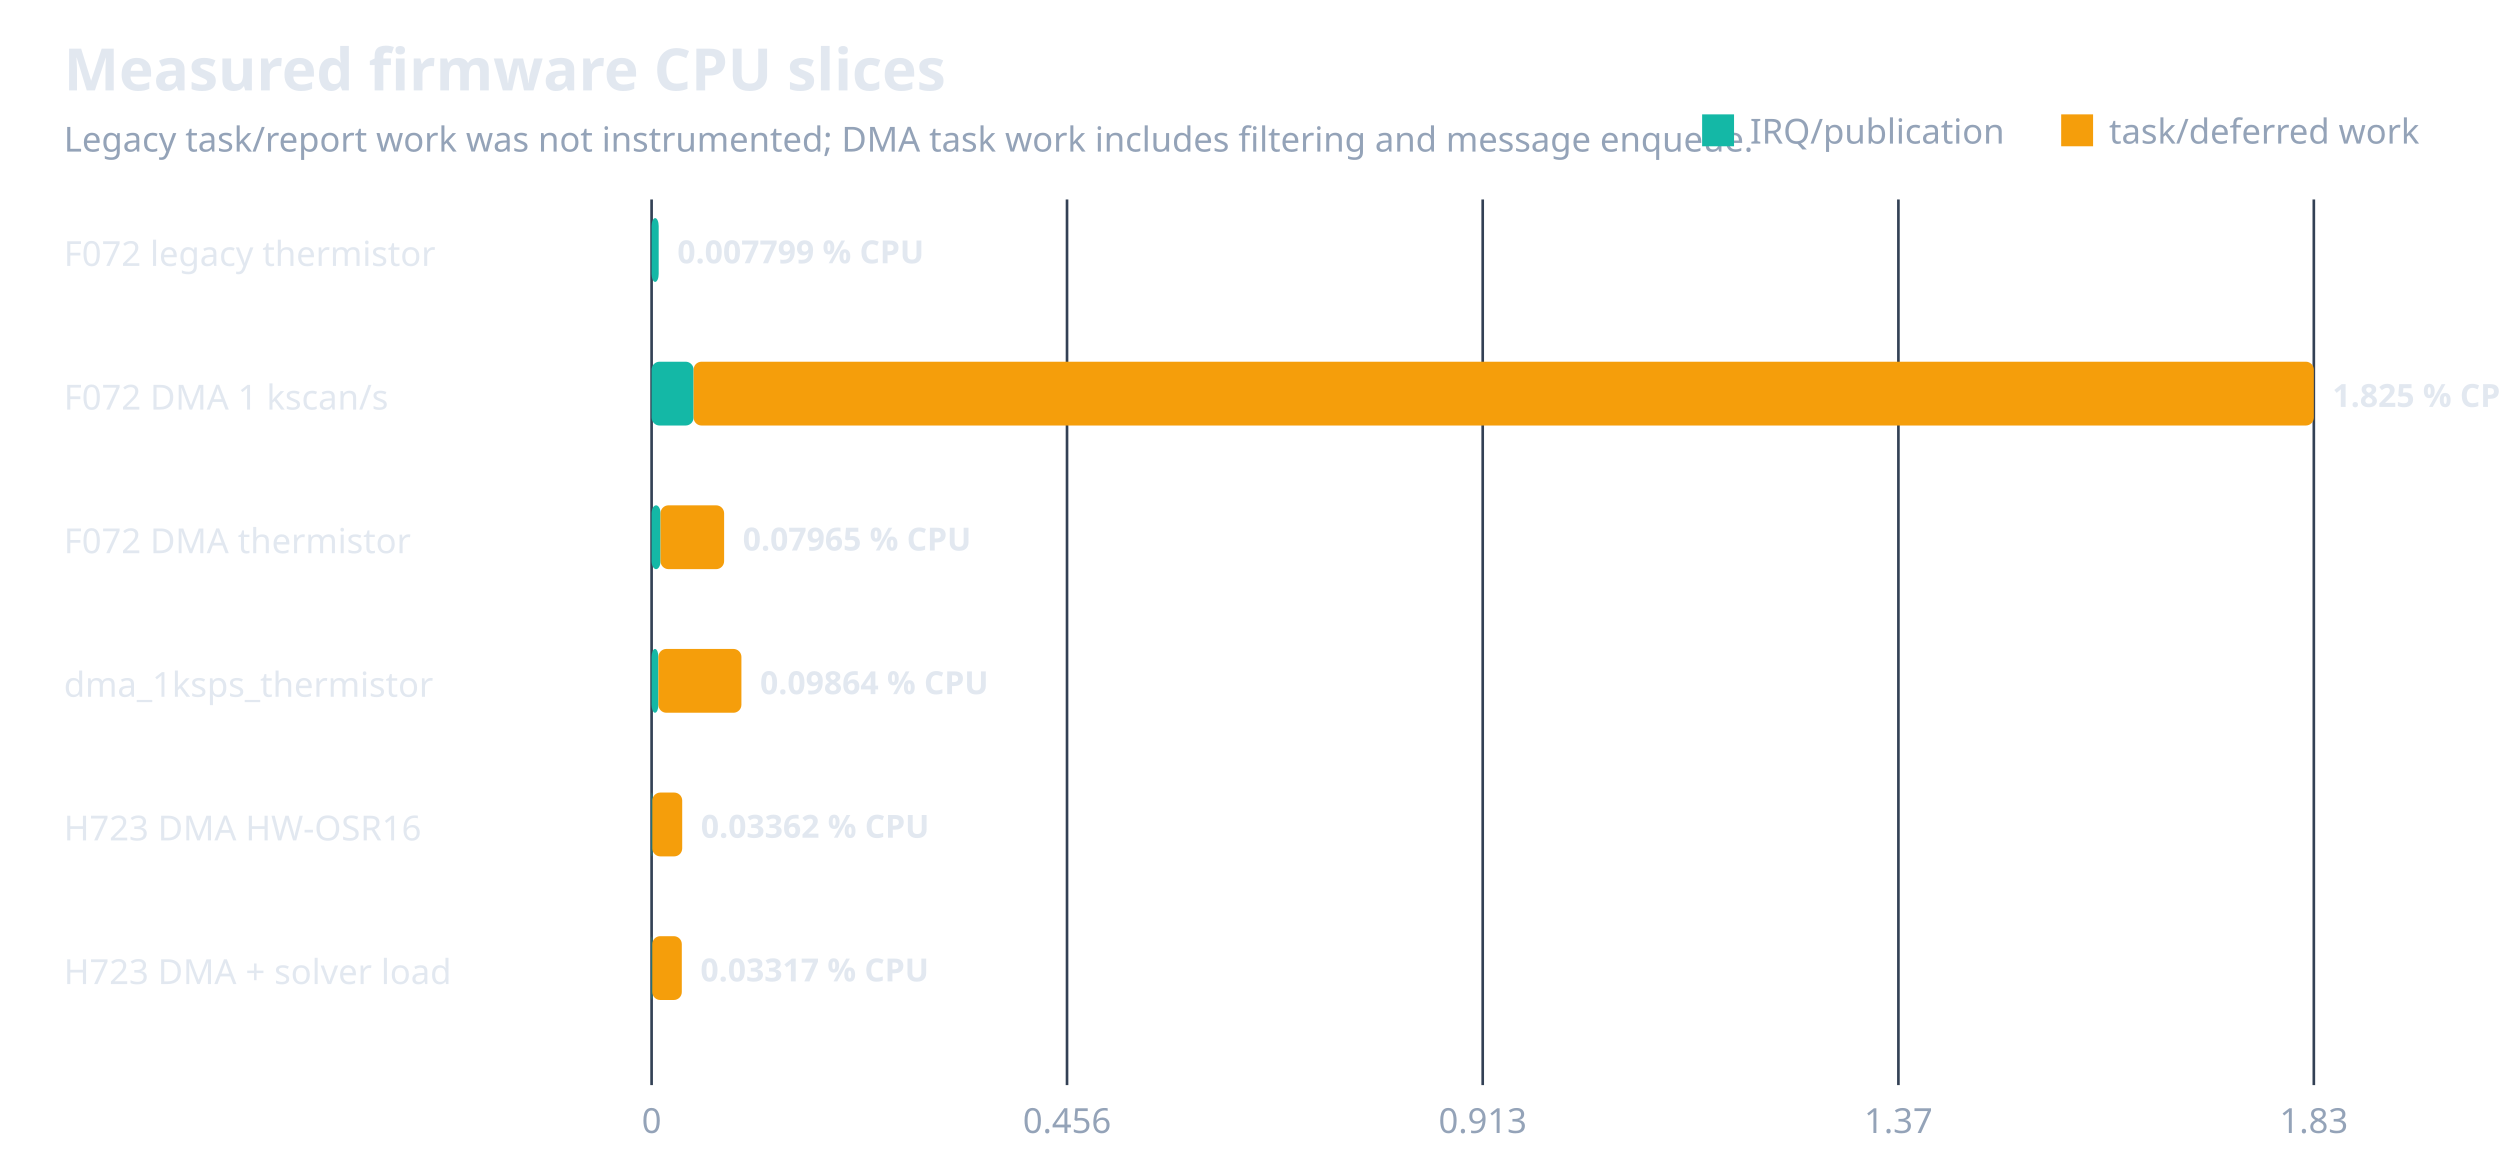
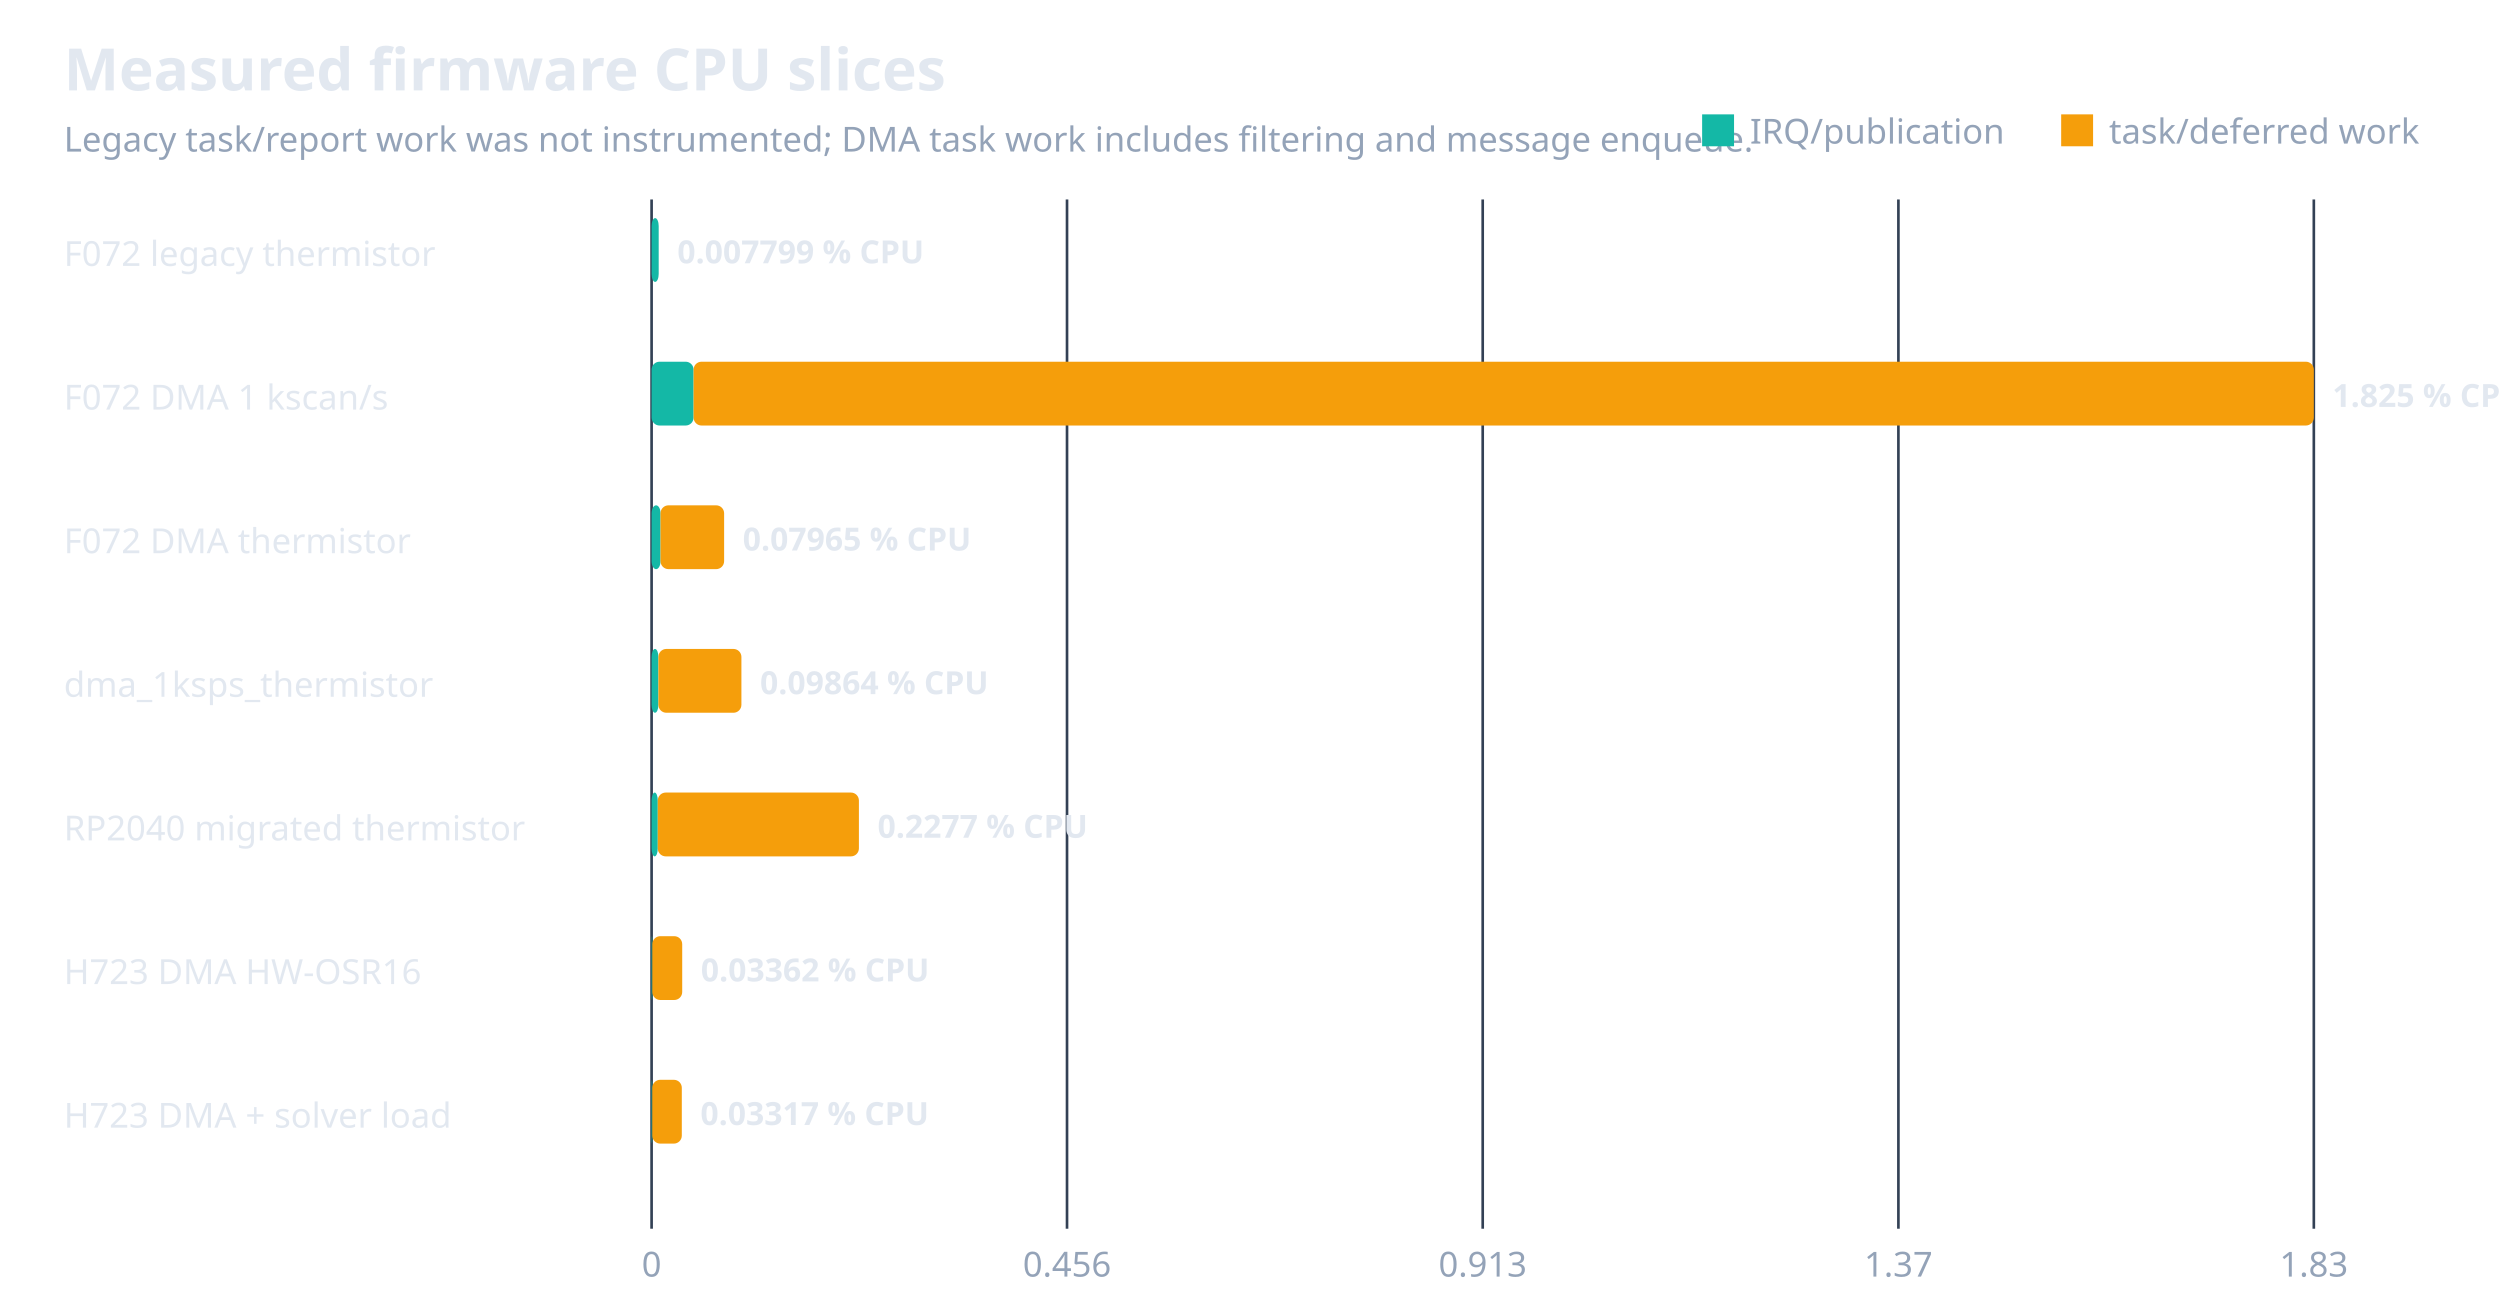
- <svg xmlns="http://www.w3.org/2000/svg" width="940" height="436" viewBox="0 0 940 436" role="img">
+ <svg xmlns="http://www.w3.org/2000/svg" width="940" height="490" viewBox="0 0 940 490" role="img">
  <rect width="100%%" height="100%%" fill="#0f172a" />
  <style>text{font-family:system-ui,sans-serif;fill:#e2e8f0}.title{font-size:22px;font-weight:700}.sub{font-size:13px;fill:#94a3b8}.label{font-size:13px}.value{font-size:12px;font-weight:650}.grid{stroke:#334155;stroke-width:1}</style>
  <text class="title" x="24" y="34">Measured firmware CPU slices</text>
  <text class="sub" x="24" y="57">Legacy task/report work was not instrumented; DMA task work includes filtering and message enqueue.</text>
-   <line class="grid" x1="245.0" y1="75" x2="245.0" y2="408" />
-   <text class="sub" text-anchor="middle" x="245.0" y="426">0</text>
-   <line class="grid" x1="401.2" y1="75" x2="401.2" y2="408" />
-   <text class="sub" text-anchor="middle" x="401.2" y="426">0.456</text>
-   <line class="grid" x1="557.5" y1="75" x2="557.5" y2="408" />
-   <text class="sub" text-anchor="middle" x="557.5" y="426">0.913</text>
-   <line class="grid" x1="713.8" y1="75" x2="713.8" y2="408" />
-   <text class="sub" text-anchor="middle" x="713.8" y="426">1.37</text>
-   <line class="grid" x1="870.0" y1="75" x2="870.0" y2="408" />
-   <text class="sub" text-anchor="middle" x="870.0" y="426">1.83</text>
+   <line class="grid" x1="245.0" y1="75" x2="245.0" y2="462" />
+   <text class="sub" text-anchor="middle" x="245.0" y="480">0</text>
+   <line class="grid" x1="401.2" y1="75" x2="401.2" y2="462" />
+   <text class="sub" text-anchor="middle" x="401.2" y="480">0.456</text>
+   <line class="grid" x1="557.5" y1="75" x2="557.5" y2="462" />
+   <text class="sub" text-anchor="middle" x="557.5" y="480">0.913</text>
+   <line class="grid" x1="713.8" y1="75" x2="713.8" y2="462" />
+   <text class="sub" text-anchor="middle" x="713.8" y="480">1.37</text>
+   <line class="grid" x1="870.0" y1="75" x2="870.0" y2="462" />
+   <text class="sub" text-anchor="middle" x="870.0" y="480">1.83</text>
  <text class="label" x="24" y="100">F072 legacy thermistor</text>
  <rect x="245" y="82" width="2.67" height="24" rx="3" fill="#14b8a6" />
  <text class="value" x="254.67" y="99">0.007799 % CPU</text>
  <text class="label" x="24" y="154">F072 DMA 1 kscan/s</text>
  <rect x="245" y="136" width="15.79" height="24" rx="3" fill="#14b8a6" />
  <rect x="260.79" y="136" width="609.21" height="24" rx="3" fill="#f59e0b" />
  <text class="value" x="877.00" y="153">1.825 % CPU</text>
  <text class="label" x="24" y="208">F072 DMA thermistor</text>
  <rect x="245" y="190" width="3.36" height="24" rx="3" fill="#14b8a6" />
  <rect x="248.36" y="190" width="23.91" height="24" rx="3" fill="#f59e0b" />
  <text class="value" x="279.27" y="207">0.07965 % CPU</text>
  <text class="label" x="24" y="262">dma_1ksps_thermistor</text>
  <rect x="245" y="244" width="2.56" height="24" rx="3" fill="#14b8a6" />
  <rect x="247.56" y="244" width="31.21" height="24" rx="3" fill="#f59e0b" />
  <text class="value" x="285.77" y="261">0.09864 % CPU</text>
-   <text class="label" x="24" y="316">H723 DMA HW-OSR16</text>
-   <rect x="245" y="298" width="0.28" height="24" rx="3" fill="#14b8a6" />
-   <rect x="245.28" y="298" width="11.23" height="24" rx="3" fill="#f59e0b" />
-   <text class="value" x="263.51" y="315">0.03362 % CPU</text>
-   <text class="label" x="24" y="370">H723 DMA + solver load</text>
-   <rect x="245" y="352" width="0.26" height="24" rx="3" fill="#14b8a6" />
-   <rect x="245.26" y="352" width="11.10" height="24" rx="3" fill="#f59e0b" />
-   <text class="value" x="263.36" y="369">0.03317 % CPU</text>
+   <text class="label" x="24" y="316">RP2040 migrated thermistor</text>
+   <rect x="245" y="298" width="2.32" height="24" rx="3" fill="#14b8a6" />
+   <rect x="247.32" y="298" width="75.63" height="24" rx="3" fill="#f59e0b" />
+   <text class="value" x="329.96" y="315">0.2277 % CPU</text>
+   <text class="label" x="24" y="370">H723 DMA HW-OSR16</text>
+   <rect x="245" y="352" width="0.28" height="24" rx="3" fill="#14b8a6" />
+   <rect x="245.28" y="352" width="11.23" height="24" rx="3" fill="#f59e0b" />
+   <text class="value" x="263.51" y="369">0.03362 % CPU</text>
+   <text class="label" x="24" y="424">H723 DMA + solver load</text>
+   <rect x="245" y="406" width="0.26" height="24" rx="3" fill="#14b8a6" />
+   <rect x="245.26" y="406" width="11.10" height="24" rx="3" fill="#f59e0b" />
+   <text class="value" x="263.36" y="423">0.03317 % CPU</text>
  <rect x="640" y="43" width="12" height="12" fill="#14b8a6" />
  <text class="sub" x="658" y="54">IRQ/publication</text>
  <rect x="775" y="43" width="12" height="12" fill="#f59e0b" />
  <text class="sub" x="793" y="54">task/deferred work</text>
</svg>
